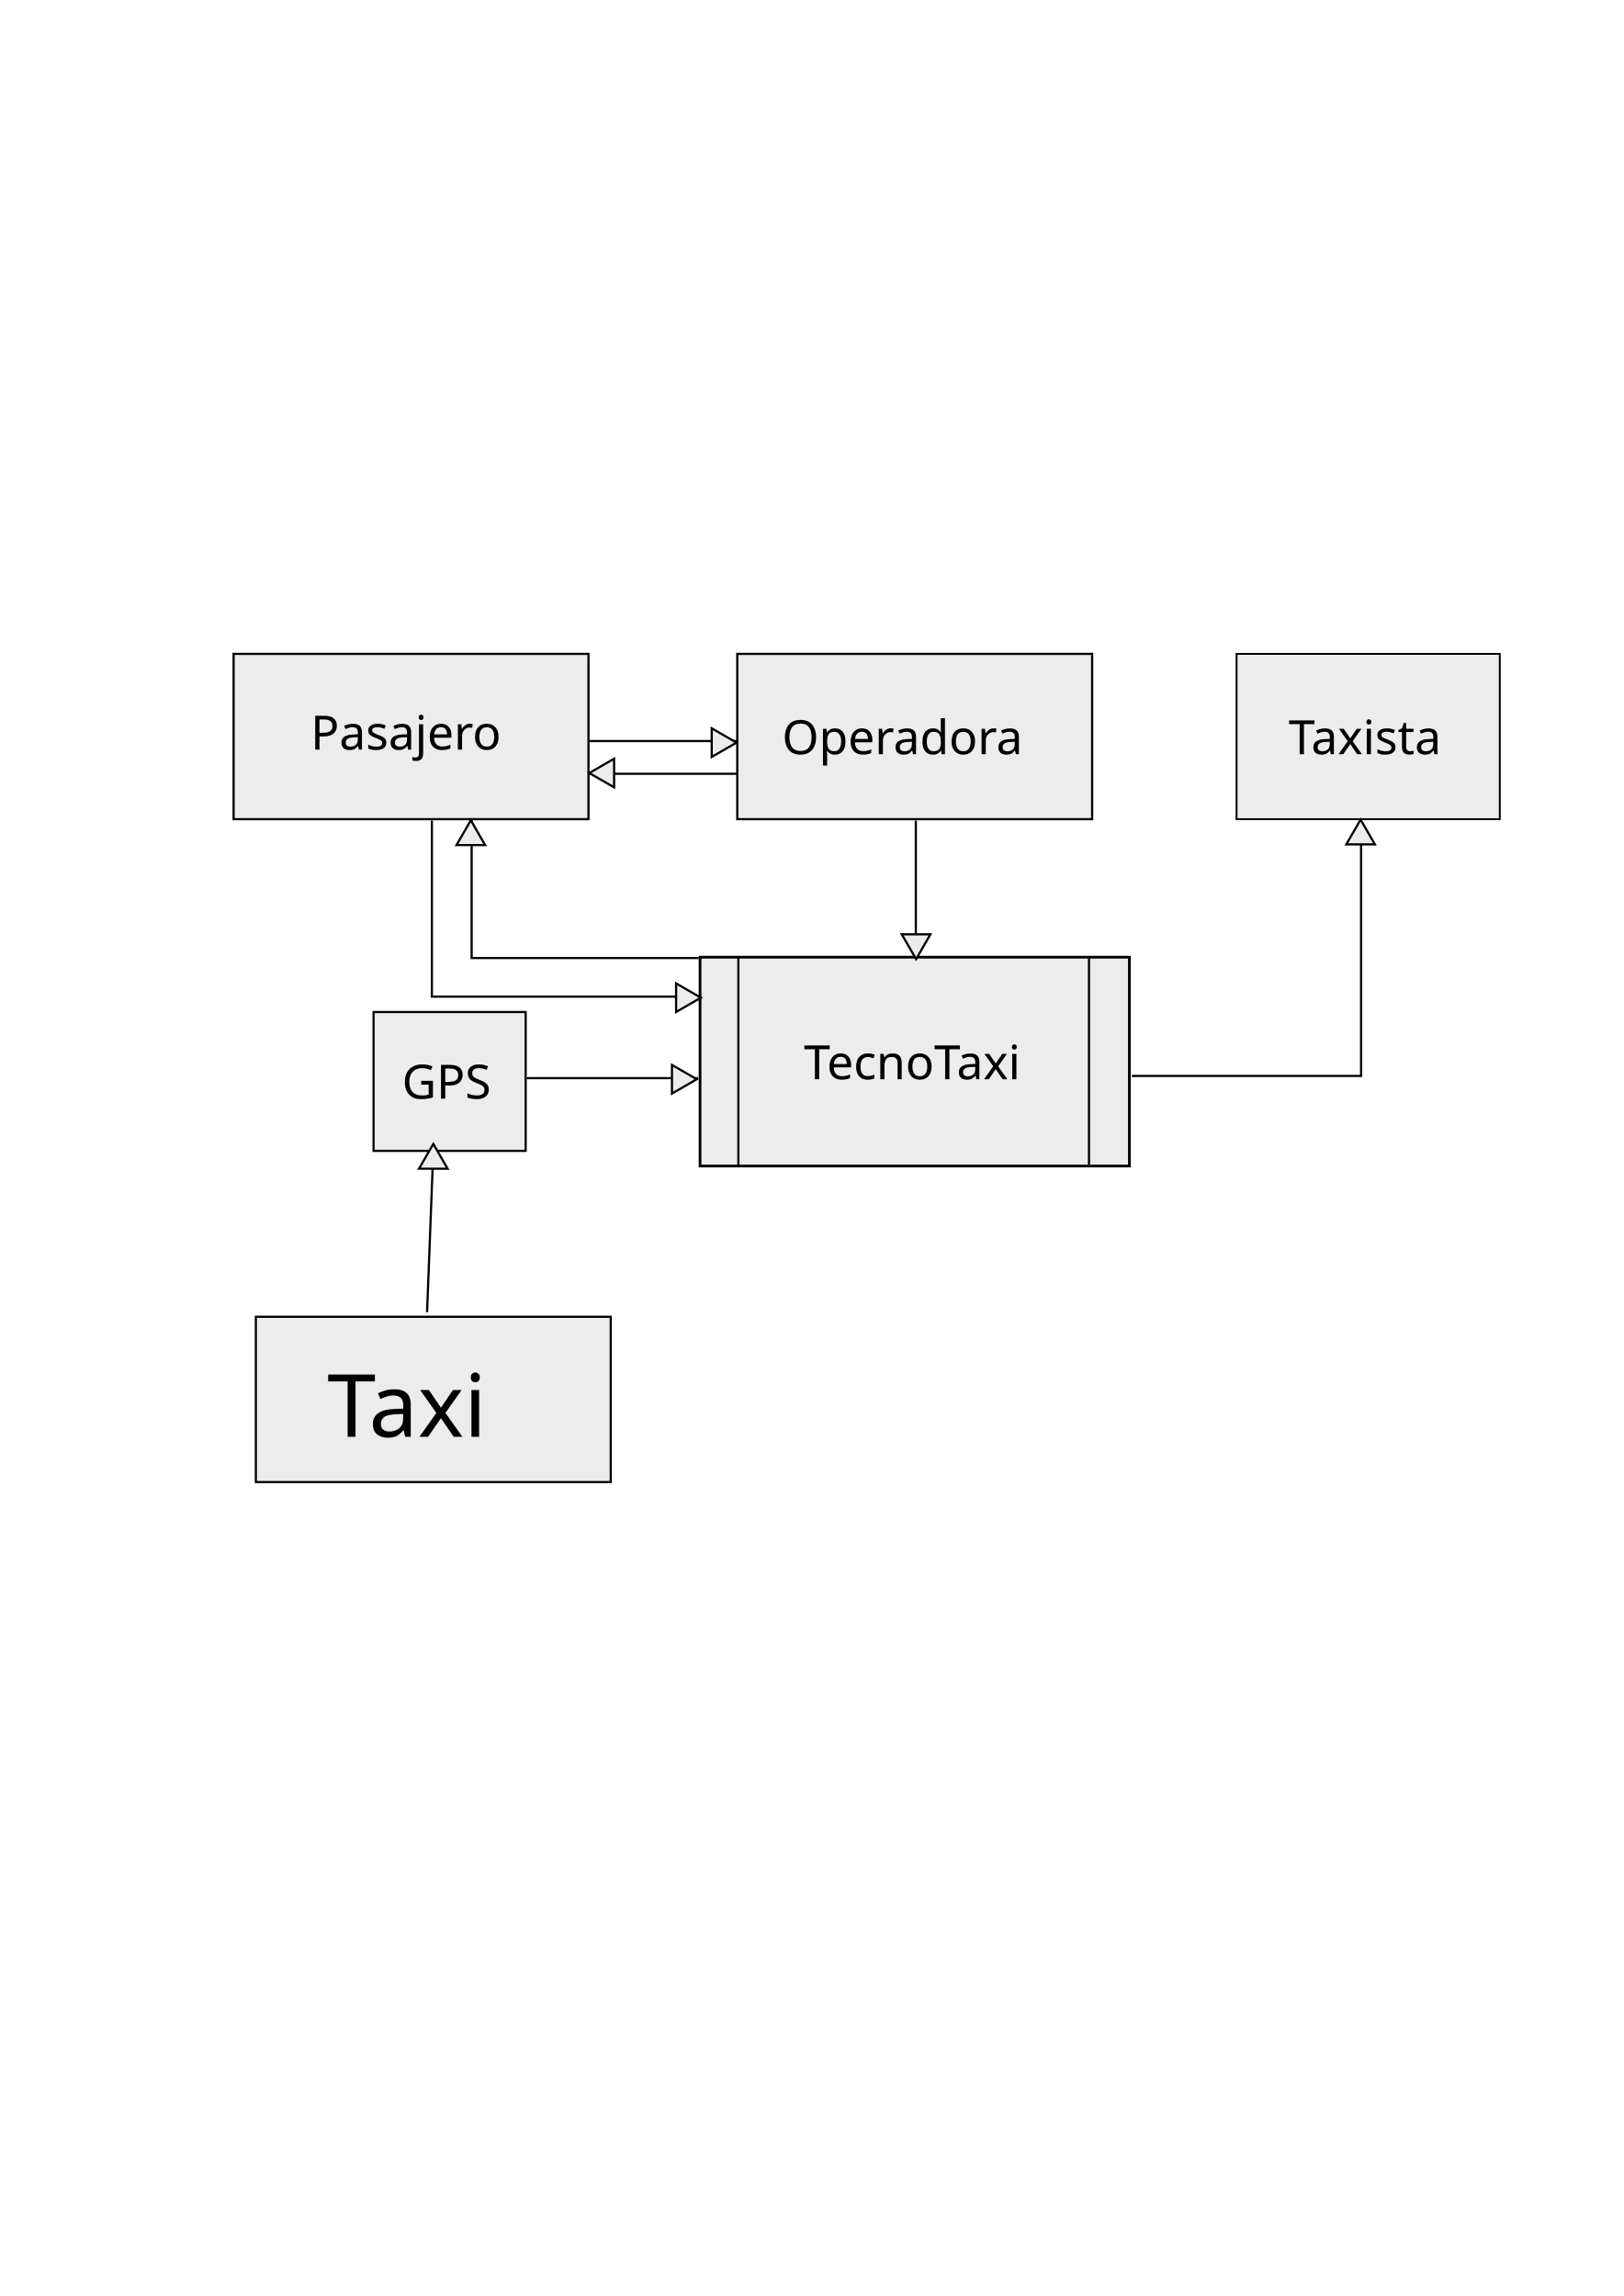
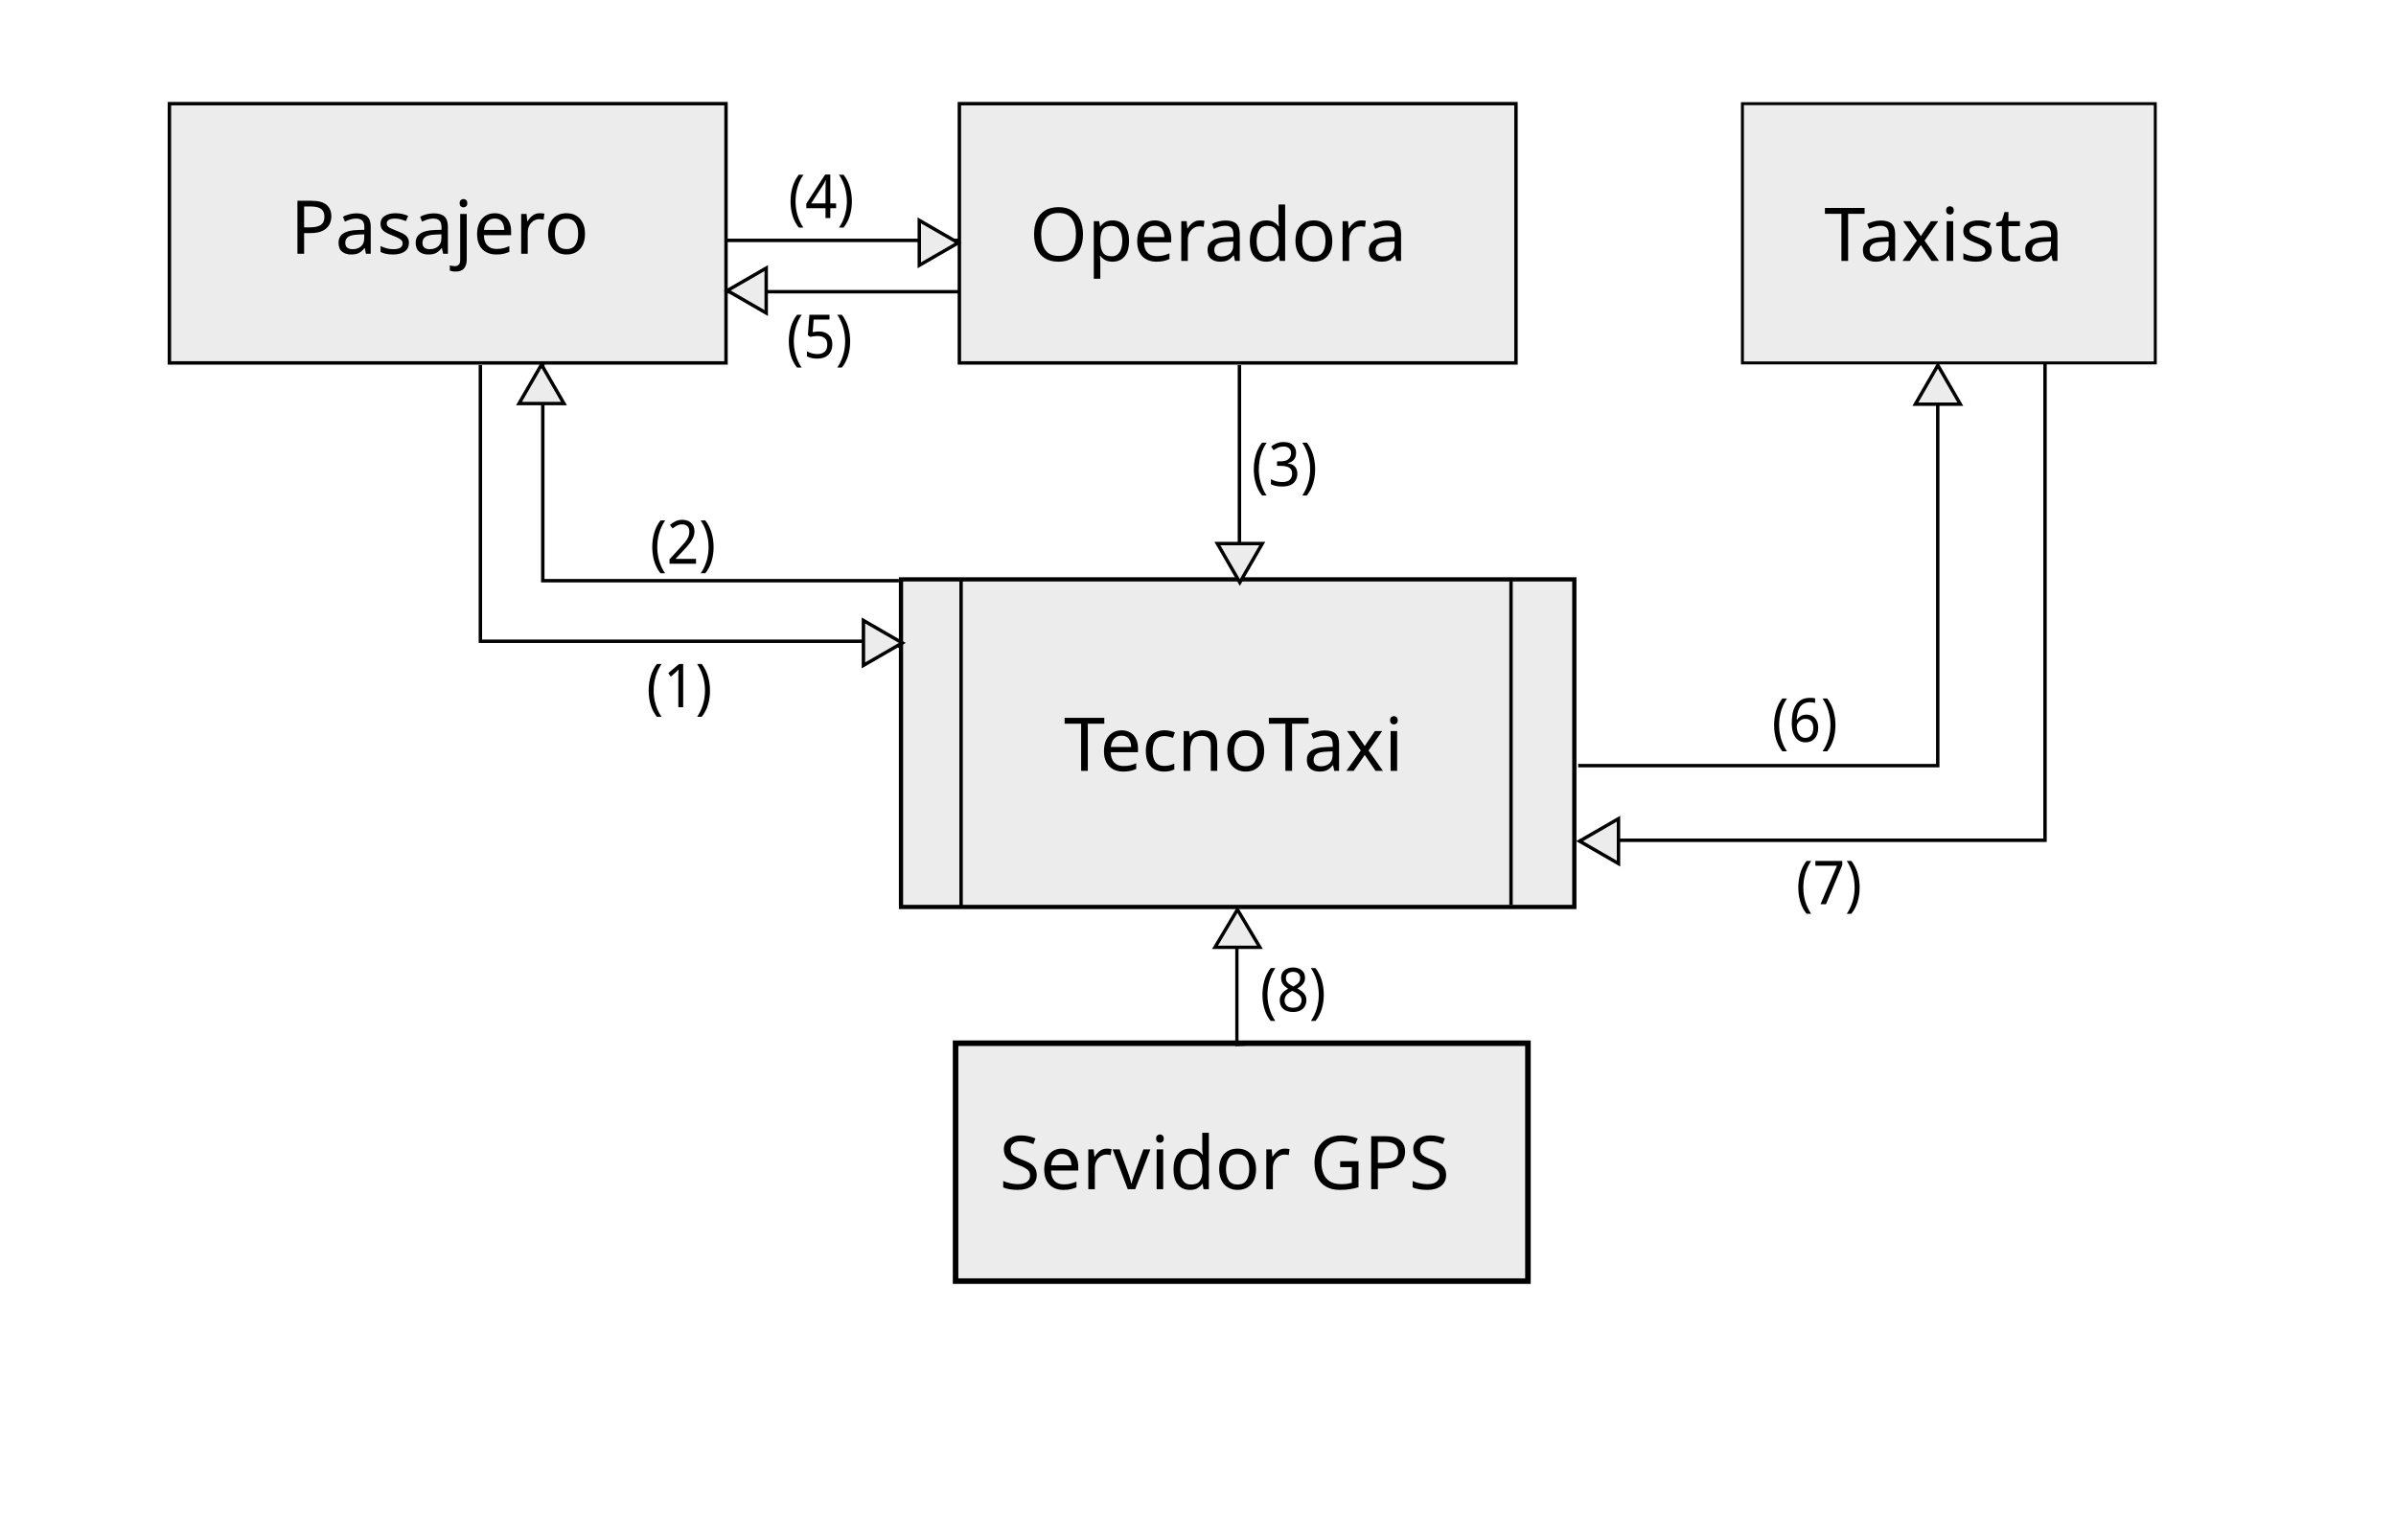
- <svg xmlns="http://www.w3.org/2000/svg" width="744.094" height="1052.362" id="svg2" version="1.1">
+ <svg xmlns="http://www.w3.org/2000/svg" width="700.09" height="450" id="svg2" version="1.1">
  <defs id="defs4" />
-   <g id="layer1">
+   <g id="layer1" transform="translate(0,-602.3611)">
    <g id="layer1-0" transform="translate(20,-78.0824)">
      <g transform="translate(16.84217,294.6683)" id="layer1-9">
-         <rect style="fill:#ececec;stroke:#000000;stroke-width:1.236;stroke-miterlimit:4;stroke-dasharray:none;stroke-dashoffset:0" id="rect2985" width="196.743" height="95.728" x="283.971" y="222.135" />
-         <rect style="fill:#ececec;stroke:#000000;stroke-width:1;stroke-miterlimit:4;stroke-dasharray:none;stroke-dashoffset:0" id="rect2985-5" width="162.635" height="75.761" x="301.025" y="83.121" />
-         <rect style="fill:#ececec;stroke:#000000;stroke-width:0.861;stroke-miterlimit:4;stroke-dasharray:none;stroke-dashoffset:0" id="rect2985-9" width="120.64" height="75.761" x="529.825" y="83.121" />
-         <rect style="fill:#ececec;stroke:#000000;stroke-width:1;stroke-miterlimit:4;stroke-dasharray:none;stroke-dashoffset:0" id="rect2985-8" width="162.635" height="75.761" x="70.206" y="83.121" />
-         <text xml:space="preserve" style="font-size:21.68px;font-style:normal;font-weight:normal;line-height:125%;letter-spacing:0px;word-spacing:0px;fill:#000000;fill-opacity:1;stroke:none;font-family:Sans" x="105.506" y="126.983" id="text3974">
-           <tspan id="tspan3976" x="105.506" y="126.983">Pasajero</tspan>
+         <rect style="fill:#ececec;stroke:#000000;stroke-width:1.236;stroke-miterlimit:4;stroke-dasharray:none;stroke-dashoffset:0" id="rect2985" width="196.743" height="95.728" x="226.422" y="555.079" />
+         <rect style="fill:#ececec;stroke:#000000;stroke-width:1;stroke-miterlimit:4;stroke-dasharray:none;stroke-dashoffset:0" id="rect2985-5" width="162.635" height="75.761" x="243.476" y="416.065" />
+         <rect style="fill:#ececec;stroke:#000000;stroke-width:0.861;stroke-miterlimit:4;stroke-dasharray:none;stroke-dashoffset:0" id="rect2985-9" width="120.64" height="75.761" x="472.276" y="416.065" />
+         <rect style="fill:#ececec;stroke:#000000;stroke-width:1;stroke-miterlimit:4;stroke-dasharray:none;stroke-dashoffset:0" id="rect2985-8" width="162.635" height="75.761" x="12.657" y="416.065" />
+         <text xml:space="preserve" style="font-size:21.68px;font-style:normal;font-weight:normal;line-height:125%;letter-spacing:0px;word-spacing:0px;fill:#000000;fill-opacity:1;stroke:none;font-family:Sans" x="47.957" y="459.927" id="text3974">
+           <tspan id="tspan3976" x="47.957" y="459.927">Pasajero</tspan>
        </text>
-         <text xml:space="preserve" style="font-size:21.68px;font-style:normal;font-weight:normal;line-height:125%;letter-spacing:0px;word-spacing:0px;fill:#000000;fill-opacity:1;stroke:none;font-family:Sans" x="321.532" y="129.084" id="text3978">
-           <tspan id="tspan3980" x="321.532" y="129.084">Operadora</tspan>
+         <text xml:space="preserve" style="font-size:21.68px;font-style:normal;font-weight:normal;line-height:125%;letter-spacing:0px;word-spacing:0px;fill:#000000;fill-opacity:1;stroke:none;font-family:Sans" x="263.983" y="462.028" id="text3978">
+           <tspan id="tspan3980" x="263.983" y="462.028">Operadora</tspan>
        </text>
-         <text xml:space="preserve" style="font-size:21.68px;font-style:normal;font-weight:normal;line-height:125%;letter-spacing:0px;word-spacing:0px;fill:#000000;fill-opacity:1;stroke:none;font-family:Sans" x="331.557" y="278.081" id="text3982">
-           <tspan id="tspan3984" x="331.557" y="278.081">TecnoTaxi</tspan>
+         <text xml:space="preserve" style="font-size:21.68px;font-style:normal;font-weight:normal;line-height:125%;letter-spacing:0px;word-spacing:0px;fill:#000000;fill-opacity:1;stroke:none;font-family:Sans" x="274.008" y="611.026" id="text3982">
+           <tspan id="tspan3984" x="274.008" y="611.026">TecnoTaxi</tspan>
        </text>
-         <rect style="fill:#ececec;stroke:#000000;stroke-width:1;stroke-miterlimit:4;stroke-dasharray:none;stroke-dashoffset:0" id="rect3989" width="69.701" height="63.64" x="134.35" y="247.271" />
-         <text xml:space="preserve" style="font-size:21.68px;font-style:normal;font-weight:normal;line-height:125%;letter-spacing:0px;word-spacing:0px;fill:#000000;fill-opacity:1;stroke:none;font-family:Sans" x="147.367" y="286.982" id="text3991">
-           <tspan id="tspan3993" x="147.367" y="286.982">GPS</tspan>
+         <rect style="fill:#ececec;stroke:#000000;stroke-width:1.619;stroke-miterlimit:4;stroke-dasharray:none;stroke-dashoffset:0" id="rect3989" width="167.24" height="69.513" x="242.369" y="690.625" />
+         <text xml:space="preserve" style="font-size:21.68px;font-style:normal;font-weight:normal;line-height:125%;letter-spacing:0px;word-spacing:0px;fill:#000000;fill-opacity:1;stroke:none;font-family:Sans" x="255.185" y="733.273" id="text3991">
+           <tspan id="tspan3993" x="255.185" y="733.273">Servidor GPS</tspan>
        </text>
-         <text xml:space="preserve" style="font-size:21.68px;font-style:normal;font-weight:normal;line-height:125%;letter-spacing:0px;word-spacing:0px;fill:#000000;fill-opacity:1;stroke:none;font-family:Sans" x="553.714" y="129.084" id="text3995">
-           <tspan id="tspan3997" x="553.714" y="129.084">Taxista</tspan>
+         <text xml:space="preserve" style="font-size:21.68px;font-style:normal;font-weight:normal;line-height:125%;letter-spacing:0px;word-spacing:0px;fill:#000000;fill-opacity:1;stroke:none;font-family:Sans" x="496.165" y="462.028" id="text3995">
+           <tspan id="tspan3997" x="496.165" y="462.028">Taxista</tspan>
        </text>
-         <path style="fill:none;stroke:#000000;stroke-width:1px;stroke-linecap:butt;stroke-linejoin:miter;stroke-opacity:1" d="m 204.556,277.575 78.539,0" id="path3999" />
-         <path style="fill:none;stroke:#000000;stroke-width:1px;stroke-linecap:butt;stroke-linejoin:miter;stroke-opacity:1" d="m 301.071,123.076 -68.214,0" id="path4001" />
-         <path style="fill:none;stroke:#000000;stroke-width:1px;stroke-linecap:butt;stroke-linejoin:miter;stroke-opacity:1" d="m 161.071,159.505 0,80.714 122.5,0 0,1.429 0.357,0" id="path4005" />
-         <path style="fill:none;stroke:#000000;stroke-width:1px;stroke-linecap:butt;stroke-linejoin:miter;stroke-opacity:1" d="m 382.857,159.505 0,62.5 1.422,-0.381" id="path4007" />
-         <path style="fill:none;stroke:#000000;stroke-width:1px;stroke-linecap:butt;stroke-linejoin:miter;stroke-opacity:1" d="m 481.843,276.565 105.056,0 0,-116.168" id="path4011" />
-         <path style="fill:#ececec;stroke:#000000;stroke-width:1;stroke-miterlimit:4;stroke-dasharray:none;stroke-dashoffset:0" id="path4015" d="m 270.721,222.017 -5.682,3.281 -5.682,3.281 0,-6.561 0,-6.561 5.682,3.281 z" transform="translate(13.63706,18.68782)" />
-         <path style="fill:#ececec;stroke:#000000;stroke-width:1;stroke-miterlimit:4;stroke-dasharray:none;stroke-dashoffset:0" id="path4015-6" d="m 270.721,222.017 -5.682,3.281 -5.682,3.281 0,-6.561 0,-6.561 5.682,3.281 z" transform="translate(11.74302,56.06347)" />
-         <path style="fill:#ececec;stroke:#000000;stroke-width:1;stroke-miterlimit:4;stroke-dasharray:none;stroke-dashoffset:0" id="path4015-1" d="m 270.721,222.017 -5.682,3.281 -5.682,3.281 0,-6.561 0,-6.561 5.682,3.281 z" transform="matrix(0,1,-1,0,604.9909,-47.69395)" />
-         <path style="fill:#ececec;stroke:#000000;stroke-width:1;stroke-miterlimit:4;stroke-dasharray:none;stroke-dashoffset:0" id="path4015-3" d="m 270.721,222.017 -5.682,3.281 -5.682,3.281 0,-6.561 0,-6.561 5.682,3.281 z" transform="matrix(0,-1,1,0,364.6606,429.7926)" />
-         <path style="fill:#ececec;stroke:#000000;stroke-width:1;stroke-miterlimit:4;stroke-dasharray:none;stroke-dashoffset:0" id="path4015-0" d="m 270.721,222.017 -5.682,3.281 -5.682,3.281 0,-6.561 0,-6.561 5.682,3.281 z" transform="translate(29.96122,-98.22603)" />
-         <path style="fill:none;stroke:#000000;stroke-width:1px;stroke-linecap:butt;stroke-linejoin:miter;stroke-opacity:1" d="m 301.25,138.076 -68.214,0" id="path4001-3" />
-         <path style="fill:#ececec;stroke:#000000;stroke-width:1;stroke-miterlimit:4;stroke-dasharray:none;stroke-dashoffset:0" id="path4015-0-4" d="m 270.721,222.017 -5.682,3.281 -5.682,3.281 0,-6.561 0,-6.561 5.682,3.281 z" transform="matrix(-1,0,0,-1,503.942,359.7541)" />
-         <path style="fill:none;stroke:#000000;stroke-width:1px;stroke-linecap:butt;stroke-linejoin:miter;stroke-opacity:1" d="m 283.348,222.522 -104.046,0 0,-63.135 0.505,0" id="path4110" />
-         <path style="fill:#ececec;stroke:#000000;stroke-width:1;stroke-miterlimit:4;stroke-dasharray:none;stroke-dashoffset:0" id="path4015-01" d="m 270.721,222.017 -5.682,3.281 -5.682,3.281 0,-6.561 0,-6.561 5.682,3.281 z" transform="matrix(0,-1,1,0,-43.09352,430.1082)" />
-         <path style="fill:none;stroke:#000000;stroke-width:1px;stroke-linecap:butt;stroke-linejoin:miter;stroke-opacity:1" d="m 462.214,222.591 0,94.656" id="path4130" />
-         <path style="fill:none;stroke:#000000;stroke-width:1px;stroke-linecap:butt;stroke-linejoin:miter;stroke-opacity:1" d="m 301.527,221.828 0,95.802" id="path4132" />
-         <path transform="translate(-16.84217,-294.6683)" id="path3059" d="m 175.714,679.505 2.857,-74.286" style="fill:none;stroke:#000000;stroke-width:1px;stroke-linecap:butt;stroke-linejoin:miter;stroke-opacity:1" />
-         <rect style="fill:#ececec;stroke:#000000;stroke-width:1;stroke-miterlimit:4;stroke-dasharray:none;stroke-dashoffset:0" id="rect2985-8-8" width="162.635" height="75.761" x="80.412" y="386.956" />
-         <text transform="translate(-16.84217,-294.6683)" id="text3079" y="736.648" x="130" style="font-size:40px;font-style:normal;font-weight:normal;line-height:125%;letter-spacing:0px;word-spacing:0px;fill:#000000;fill-opacity:1;stroke:none;font-family:Sans" xml:space="preserve">
-           <tspan y="736.648" x="130" id="tspan3081">Taxi</tspan>
+         <path style="fill:none;stroke:#000000;stroke-width:1px;stroke-linecap:butt;stroke-linejoin:miter;stroke-opacity:1" d="m 243.522,456.021 -68.214,0" id="path4001" />
+         <path style="fill:none;stroke:#000000;stroke-width:1px;stroke-linecap:butt;stroke-linejoin:miter;stroke-opacity:1" d="m 103.522,492.449 0,80.714 122.5,0 0,1.429 0.357,0" id="path4005" />
+         <path style="fill:none;stroke:#000000;stroke-width:1px;stroke-linecap:butt;stroke-linejoin:miter;stroke-opacity:1" d="m 325.308,492.449 0,62.5 1.422,-0.381" id="path4007" />
+         <path style="fill:none;stroke:#000000;stroke-width:1px;stroke-linecap:butt;stroke-linejoin:miter;stroke-opacity:1" d="m 424.294,609.509 105.056,0 0,-116.168" id="path4011" />
+         <path style="fill:#ececec;stroke:#000000;stroke-width:1;stroke-miterlimit:4;stroke-dasharray:none;stroke-dashoffset:0" id="path4015" d="m 270.721,222.017 -5.682,3.281 -5.682,3.281 0,-6.561 0,-6.561 5.682,3.281 z" transform="translate(-43.9119,351.6321)" />
+         <path style="fill:#ececec;stroke:#000000;stroke-width:1;stroke-miterlimit:4;stroke-dasharray:none;stroke-dashoffset:0" id="path4015-1" d="m 270.721,222.017 -5.682,3.281 -5.682,3.281 0,-6.561 0,-6.561 5.682,3.281 z" transform="matrix(0,1,-1,0,547.4419,285.2503)" />
+         <path style="fill:#ececec;stroke:#000000;stroke-width:1;stroke-miterlimit:4;stroke-dasharray:none;stroke-dashoffset:0" id="path4015-3" d="m 270.721,222.017 -5.682,3.281 -5.682,3.281 0,-6.561 0,-6.561 5.682,3.281 z" transform="matrix(0,-1,1,0,307.3642,763.242)" />
+         <path style="fill:#ececec;stroke:#000000;stroke-width:1;stroke-miterlimit:4;stroke-dasharray:none;stroke-dashoffset:0" id="path4015-0" d="m 270.721,222.017 -5.682,3.281 -5.682,3.281 0,-6.561 0,-6.561 5.682,3.281 z" transform="translate(-27.58774,234.7182)" />
+         <path style="fill:none;stroke:#000000;stroke-width:1px;stroke-linecap:butt;stroke-linejoin:miter;stroke-opacity:1" d="m 243.701,471.021 -68.214,0" id="path4001-3" />
+         <path style="fill:#ececec;stroke:#000000;stroke-width:1;stroke-miterlimit:4;stroke-dasharray:none;stroke-dashoffset:0" id="path4015-0-4" d="m 270.721,222.017 -5.682,3.281 -5.682,3.281 0,-6.561 0,-6.561 5.682,3.281 z" transform="matrix(-1,0,0,-1,446.393,692.6983)" />
+         <path style="fill:none;stroke:#000000;stroke-width:1px;stroke-linecap:butt;stroke-linejoin:miter;stroke-opacity:1" d="m 225.799,555.466 -104.046,0 0,-63.135 0.505,0" id="path4110" />
+         <path style="fill:#ececec;stroke:#000000;stroke-width:1;stroke-miterlimit:4;stroke-dasharray:none;stroke-dashoffset:0" id="path4015-01" d="m 270.721,222.017 -5.682,3.281 -5.682,3.281 0,-6.561 0,-6.561 5.682,3.281 z" transform="matrix(0,-1,1,0,-100.6425,763.0525)" />
+         <path style="fill:none;stroke:#000000;stroke-width:1px;stroke-linecap:butt;stroke-linejoin:miter;stroke-opacity:1" d="m 404.665,555.535 0,94.656" id="path4130" />
+         <path style="fill:none;stroke:#000000;stroke-width:1px;stroke-linecap:butt;stroke-linejoin:miter;stroke-opacity:1" d="m 243.978,554.772 0,95.802" id="path4132" />
+         <path style="fill:#ececec;stroke:#000000;stroke-width:1;stroke-miterlimit:4;stroke-dasharray:none;stroke-dashoffset:0" id="path4015-3-2" d="m 270.721,222.017 -5.682,3.281 -5.682,3.281 0,-6.561 0,-6.561 5.682,3.281 z" transform="matrix(0,-0.9705586,1,0,102.7092,914.322)" />
+         <path style="fill:none;stroke:#000000;stroke-width:0.95px;stroke-linecap:butt;stroke-linejoin:miter;stroke-opacity:1" d="m 324.567,662.803 0,28.189 2.844,-0.172" id="path4007-9" />
+         <text xml:space="preserve" style="font-size:17.047px;font-style:normal;font-weight:normal;line-height:125%;letter-spacing:0px;word-spacing:0px;fill:#000000;fill-opacity:1;stroke:none;font-family:Sans" x="157.949" y="570.26" id="text3015" transform="scale(0.9625517,1.038905)">
+           <tspan id="tspan3017" x="157.949" y="570.26">(1)</tspan>
        </text>
-         <path style="fill:#ececec;stroke:#000000;stroke-width:1;stroke-miterlimit:4;stroke-dasharray:none;stroke-dashoffset:0" id="path4015-3-2" d="m 270.721,222.017 -5.682,3.281 -5.682,3.281 0,-6.561 0,-6.561 5.682,3.281 z" transform="matrix(0,-1,1,0,-60.28752,578.447)" />
+         <text xml:space="preserve" style="font-size:17.047px;font-style:normal;font-weight:normal;line-height:125%;letter-spacing:0px;word-spacing:0px;fill:#000000;fill-opacity:1;stroke:none;font-family:Sans" x="159.039" y="529.887" id="text3015-8" transform="scale(0.9625517,1.038905)">
+           <tspan id="tspan3017-2" x="159.039" y="529.887">(2)</tspan>
+         </text>
+         <text xml:space="preserve" style="font-size:17.047px;font-style:normal;font-weight:normal;line-height:125%;letter-spacing:0px;word-spacing:0px;fill:#000000;fill-opacity:1;stroke:none;font-family:Sans" x="341.644" y="508.009" id="text3015-8-0" transform="scale(0.9625517,1.038905)">
+           <tspan id="tspan3017-2-1" x="341.644" y="508.009">(3)</tspan>
+         </text>
+         <text xml:space="preserve" style="font-size:17.047px;font-style:normal;font-weight:normal;line-height:125%;letter-spacing:0px;word-spacing:0px;fill:#000000;fill-opacity:1;stroke:none;font-family:Sans" x="201.017" y="432.654" id="text3015-8-2" transform="scale(0.9625517,1.038905)">
+           <tspan id="tspan3017-2-6" x="201.017" y="432.654">(4)</tspan>
+         </text>
+         <text xml:space="preserve" style="font-size:17.047px;font-style:normal;font-weight:normal;line-height:125%;letter-spacing:0px;word-spacing:0px;fill:#000000;fill-opacity:1;stroke:none;font-family:Sans" x="200.493" y="472.033" id="text3015-8-3" transform="scale(0.9625517,1.038905)">
+           <tspan id="tspan3017-2-9" x="200.493" y="472.033">(5)</tspan>
+         </text>
+         <text xml:space="preserve" style="font-size:17.047px;font-style:normal;font-weight:normal;line-height:125%;letter-spacing:0px;word-spacing:0px;fill:#000000;fill-opacity:1;stroke:none;font-family:Sans" x="499.587" y="579.961" id="text3015-8-5" transform="scale(0.9625517,1.038905)">
+           <tspan id="tspan3017-2-66" x="499.587" y="579.961">(6)</tspan>
+         </text>
+         <text xml:space="preserve" style="font-size:17.047px;font-style:normal;font-weight:normal;line-height:125%;letter-spacing:0px;word-spacing:0px;fill:#000000;fill-opacity:1;stroke:none;font-family:Sans" x="344.268" y="655.803" id="text3015-8-6" transform="scale(0.9625517,1.038905)">
+           <tspan id="tspan3017-2-10" x="344.268" y="655.803">(8)</tspan>
+         </text>
+         <path style="fill:none;stroke:#000000;stroke-width:1.005px;stroke-linecap:butt;stroke-linejoin:miter;stroke-opacity:1" d="m 424.827,631.318 135.866,0 0,-139.354" id="path3103" />
+         <path style="fill:#ececec;stroke:#000000;stroke-width:1;stroke-miterlimit:4;stroke-dasharray:none;stroke-dashoffset:0" id="path4015-3-26" d="m 270.721,222.017 -5.682,3.281 -5.682,3.281 0,-6.561 0,-6.561 5.682,3.281 z" transform="matrix(0.5,-0.8660254,0.8660254,0.5,108.4316,748.4563)" />
+         <text xml:space="preserve" style="font-size:17.047px;font-style:normal;font-weight:normal;line-height:125%;letter-spacing:0px;word-spacing:0px;fill:#000000;fill-opacity:1;stroke:none;font-family:Sans" x="506.933" y="625.661" id="text3015-8-5-6" transform="scale(0.9625517,1.038905)">
+           <tspan id="tspan3017-2-66-0" x="506.933" y="625.661">(7)</tspan>
+         </text>
      </g>
    </g>
  </g>
</svg>
